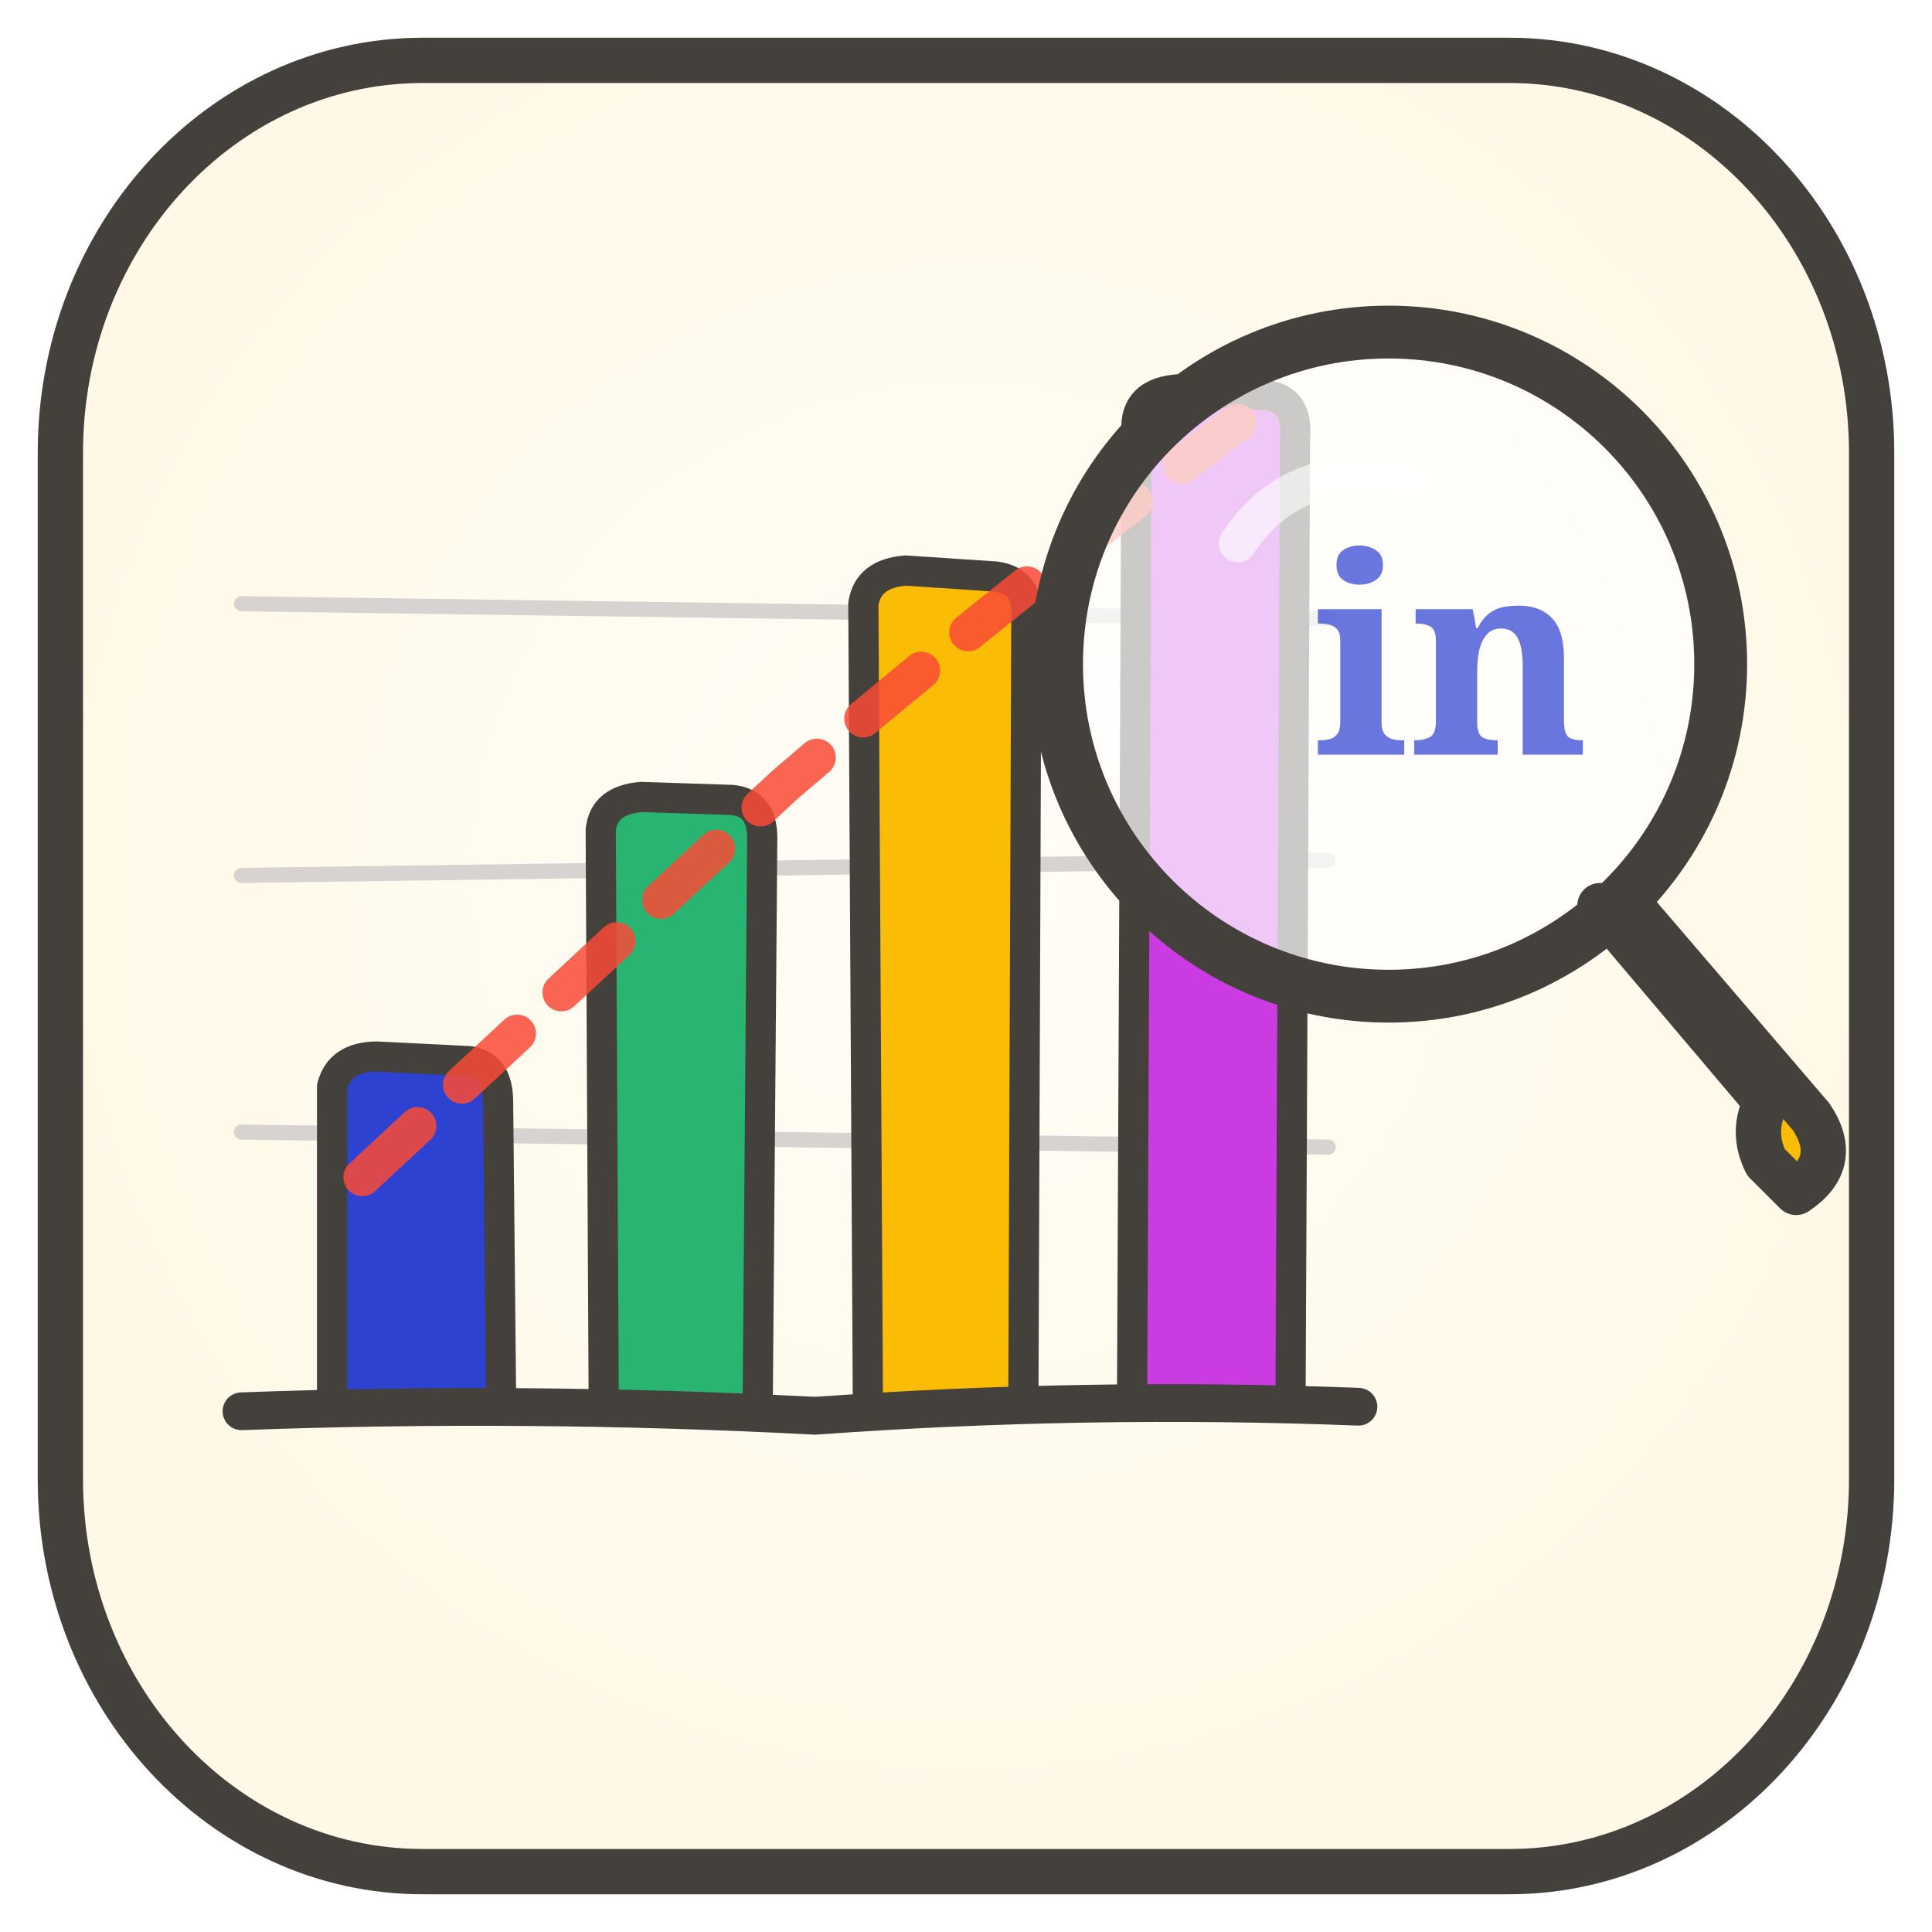
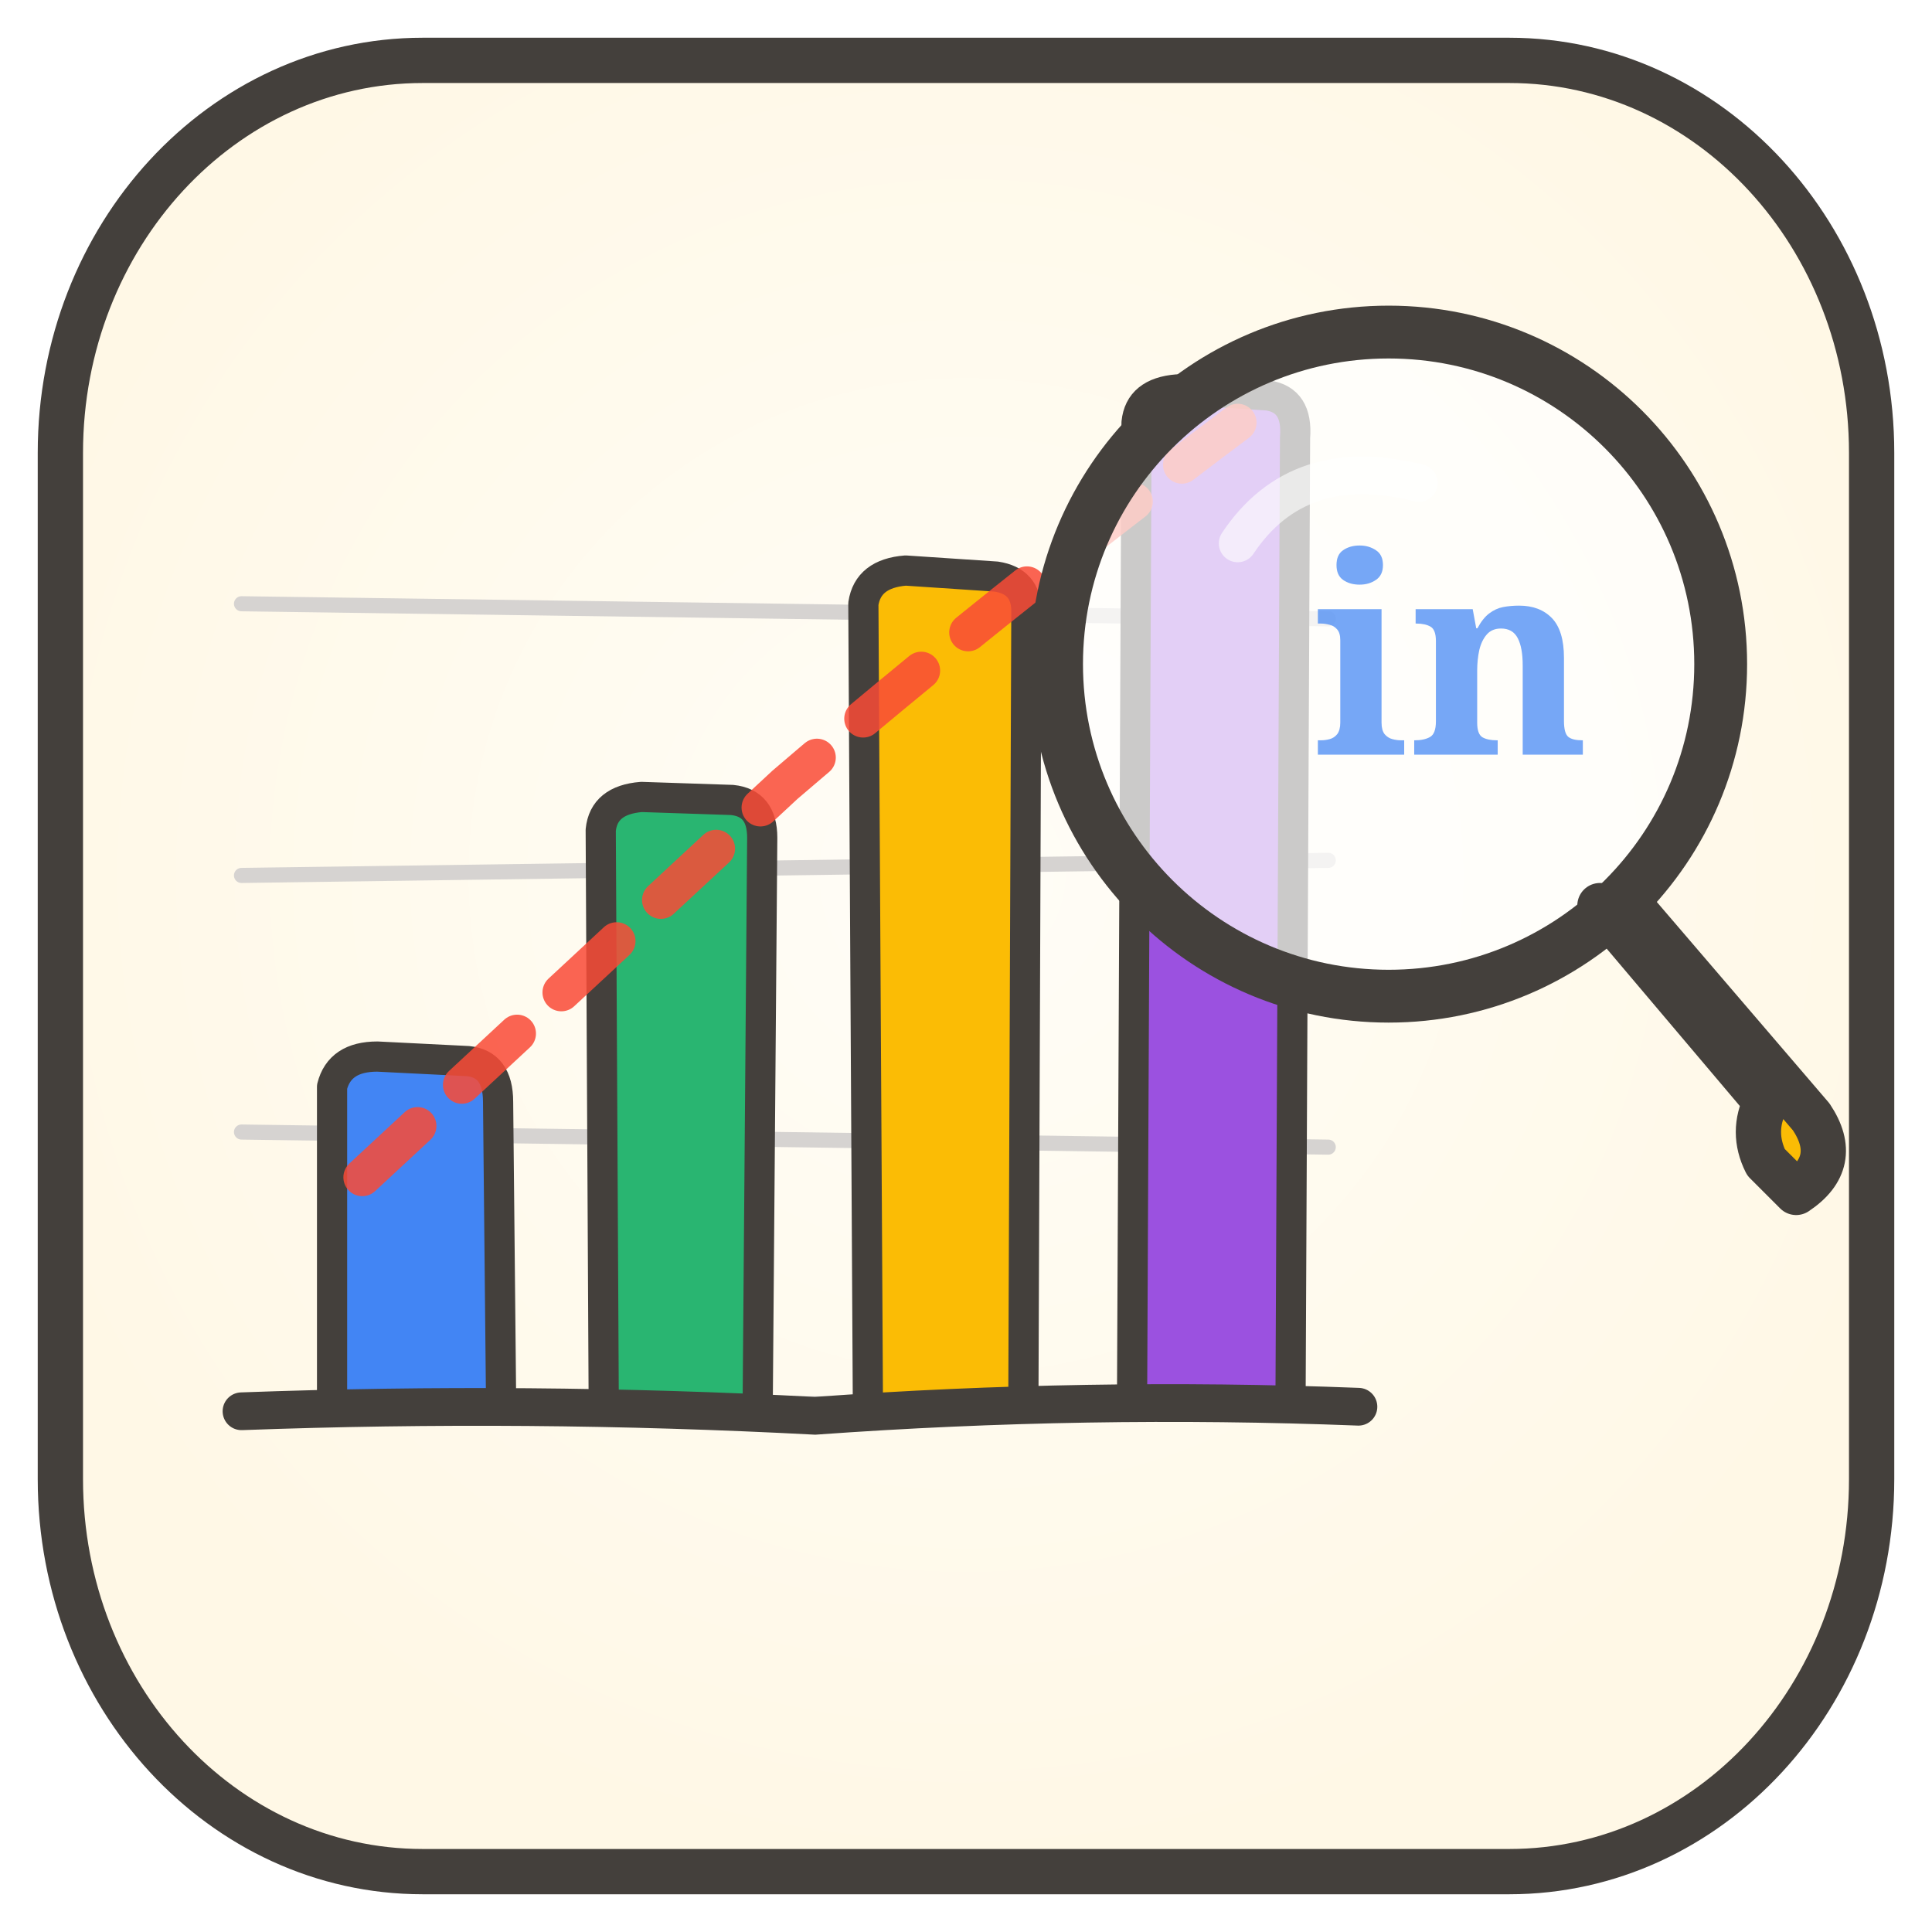
<svg xmlns="http://www.w3.org/2000/svg" viewBox="0 0 128 128">
  <defs>
    <radialGradient id="bg" cx="50%" cy="45%" r="55%">
      <stop offset="0%" stop-color="rgba(255, 253, 247, 1)" />
      <stop offset="100%" stop-color="rgba(255, 248, 230, 1)" />
    </radialGradient>
  </defs>
  <rect x="4" y="4" width="120" height="120" rx="24" ry="26" fill="url(#bg)" stroke="rgba(68, 64, 60, 1)" stroke-width="3" />
  <line x1="16" y1="40" x2="88" y2="41" stroke="rgba(214, 211, 209, 1)" stroke-width="1" stroke-linecap="round" />
  <line x1="16" y1="58" x2="88" y2="57" stroke="rgba(214, 211, 209, 1)" stroke-width="1" stroke-linecap="round" />
  <line x1="16" y1="75" x2="88" y2="76" stroke="rgba(214, 211, 209, 1)" stroke-width="1" stroke-linecap="round" />
  <line x1="16" y1="93" x2="88" y2="93" stroke="rgba(214, 211, 209, 1)" stroke-width="1" stroke-linecap="round" />
-   <path d="M22 93 L22 72 Q22.5 70 25 70 L31 70.3 Q33 70.5 33 73 L33.2 93" fill="rgba(46, 66, 209, 1)" stroke="rgba(68, 64, 60, 1)" stroke-width="2" stroke-linejoin="round" />
+   <path d="M22 93 L22 72 Q22.5 70 25 70 L31 70.3 Q33 70.5 33 73 L33.2 93" fill="rgba(66, 133, 244, 1)" stroke="rgba(68, 64, 60, 1)" stroke-width="2" stroke-linejoin="round" />
  <path d="M40 93.2 L39.8 55 Q40 53 42.5 52.8 L48.5 53 Q50.5 53.2 50.5 55.5 L50.2 93" fill="rgba(41, 181, 113, 1)" stroke="rgba(68, 64, 60, 1)" stroke-width="2" stroke-linejoin="round" />
  <path d="M57.5 93 L57.2 40 Q57.5 38 60 37.8 L66 38.2 Q68 38.5 68 40.5 L67.8 93.2" fill="rgba(251, 188, 5, 1)" stroke="rgba(68, 64, 60, 1)" stroke-width="2" stroke-linejoin="round" />
-   <path d="M75 93.2 L75.3 28 Q75.5 26 78 25.8 L84 26.2 Q86 26.5 85.8 29 L85.5 93" fill="rgba(202, 59, 226, 1)" stroke="rgba(68, 64, 60, 1)" stroke-width="2" stroke-linejoin="round" />
+   <path d="M75 93.2 L75.3 28 Q75.5 26 78 25.8 L84 26.2 Q86 26.5 85.8 29 L85.5 93" fill="rgba(155, 81, 224, 1)" stroke="rgba(68, 64, 60, 1)" stroke-width="2" stroke-linejoin="round" />
  <path d="M16 93.5 Q35 92.8 54 93.8 Q72 92.5 90 93.2" fill="none" stroke="rgba(68, 64, 60, 1)" stroke-width="2.5" stroke-linecap="round" />
  <path d="M24 78 Q38 65 52 52 Q66 40 82 28" fill="none" stroke="rgba(249, 74, 54, 1)" stroke-width="2.5" stroke-linecap="round" stroke-dasharray="5 4" opacity="0.85" />
  <circle cx="92" cy="44" r="22" fill="rgba(255, 255, 255, 0.72)" stroke="rgba(68, 64, 60, 1)" stroke-width="3.5" />
  <path d="M82 36 Q86 30 94 32" fill="none" stroke="rgba(255, 255, 255, 1)" stroke-width="2.5" stroke-linecap="round" opacity="0.6" />
  <path d="M108 60 L120 74 Q122 77 119 79 L117 77 Q116 75 117 73 L106 60" fill="rgba(251, 188, 5, 1)" stroke="rgba(68, 64, 60, 1)" stroke-width="3" stroke-linejoin="round" stroke-linecap="round" />
-   <text x="87" y="50" font-family="serif" font-weight="bold" font-size="18" fill="rgba(46, 66, 209, 0.72)">in</text>
+   <text x="87" y="50" font-family="serif" font-weight="bold" font-size="18" fill="rgba(66, 133, 244, 0.72)">in</text>
</svg>
